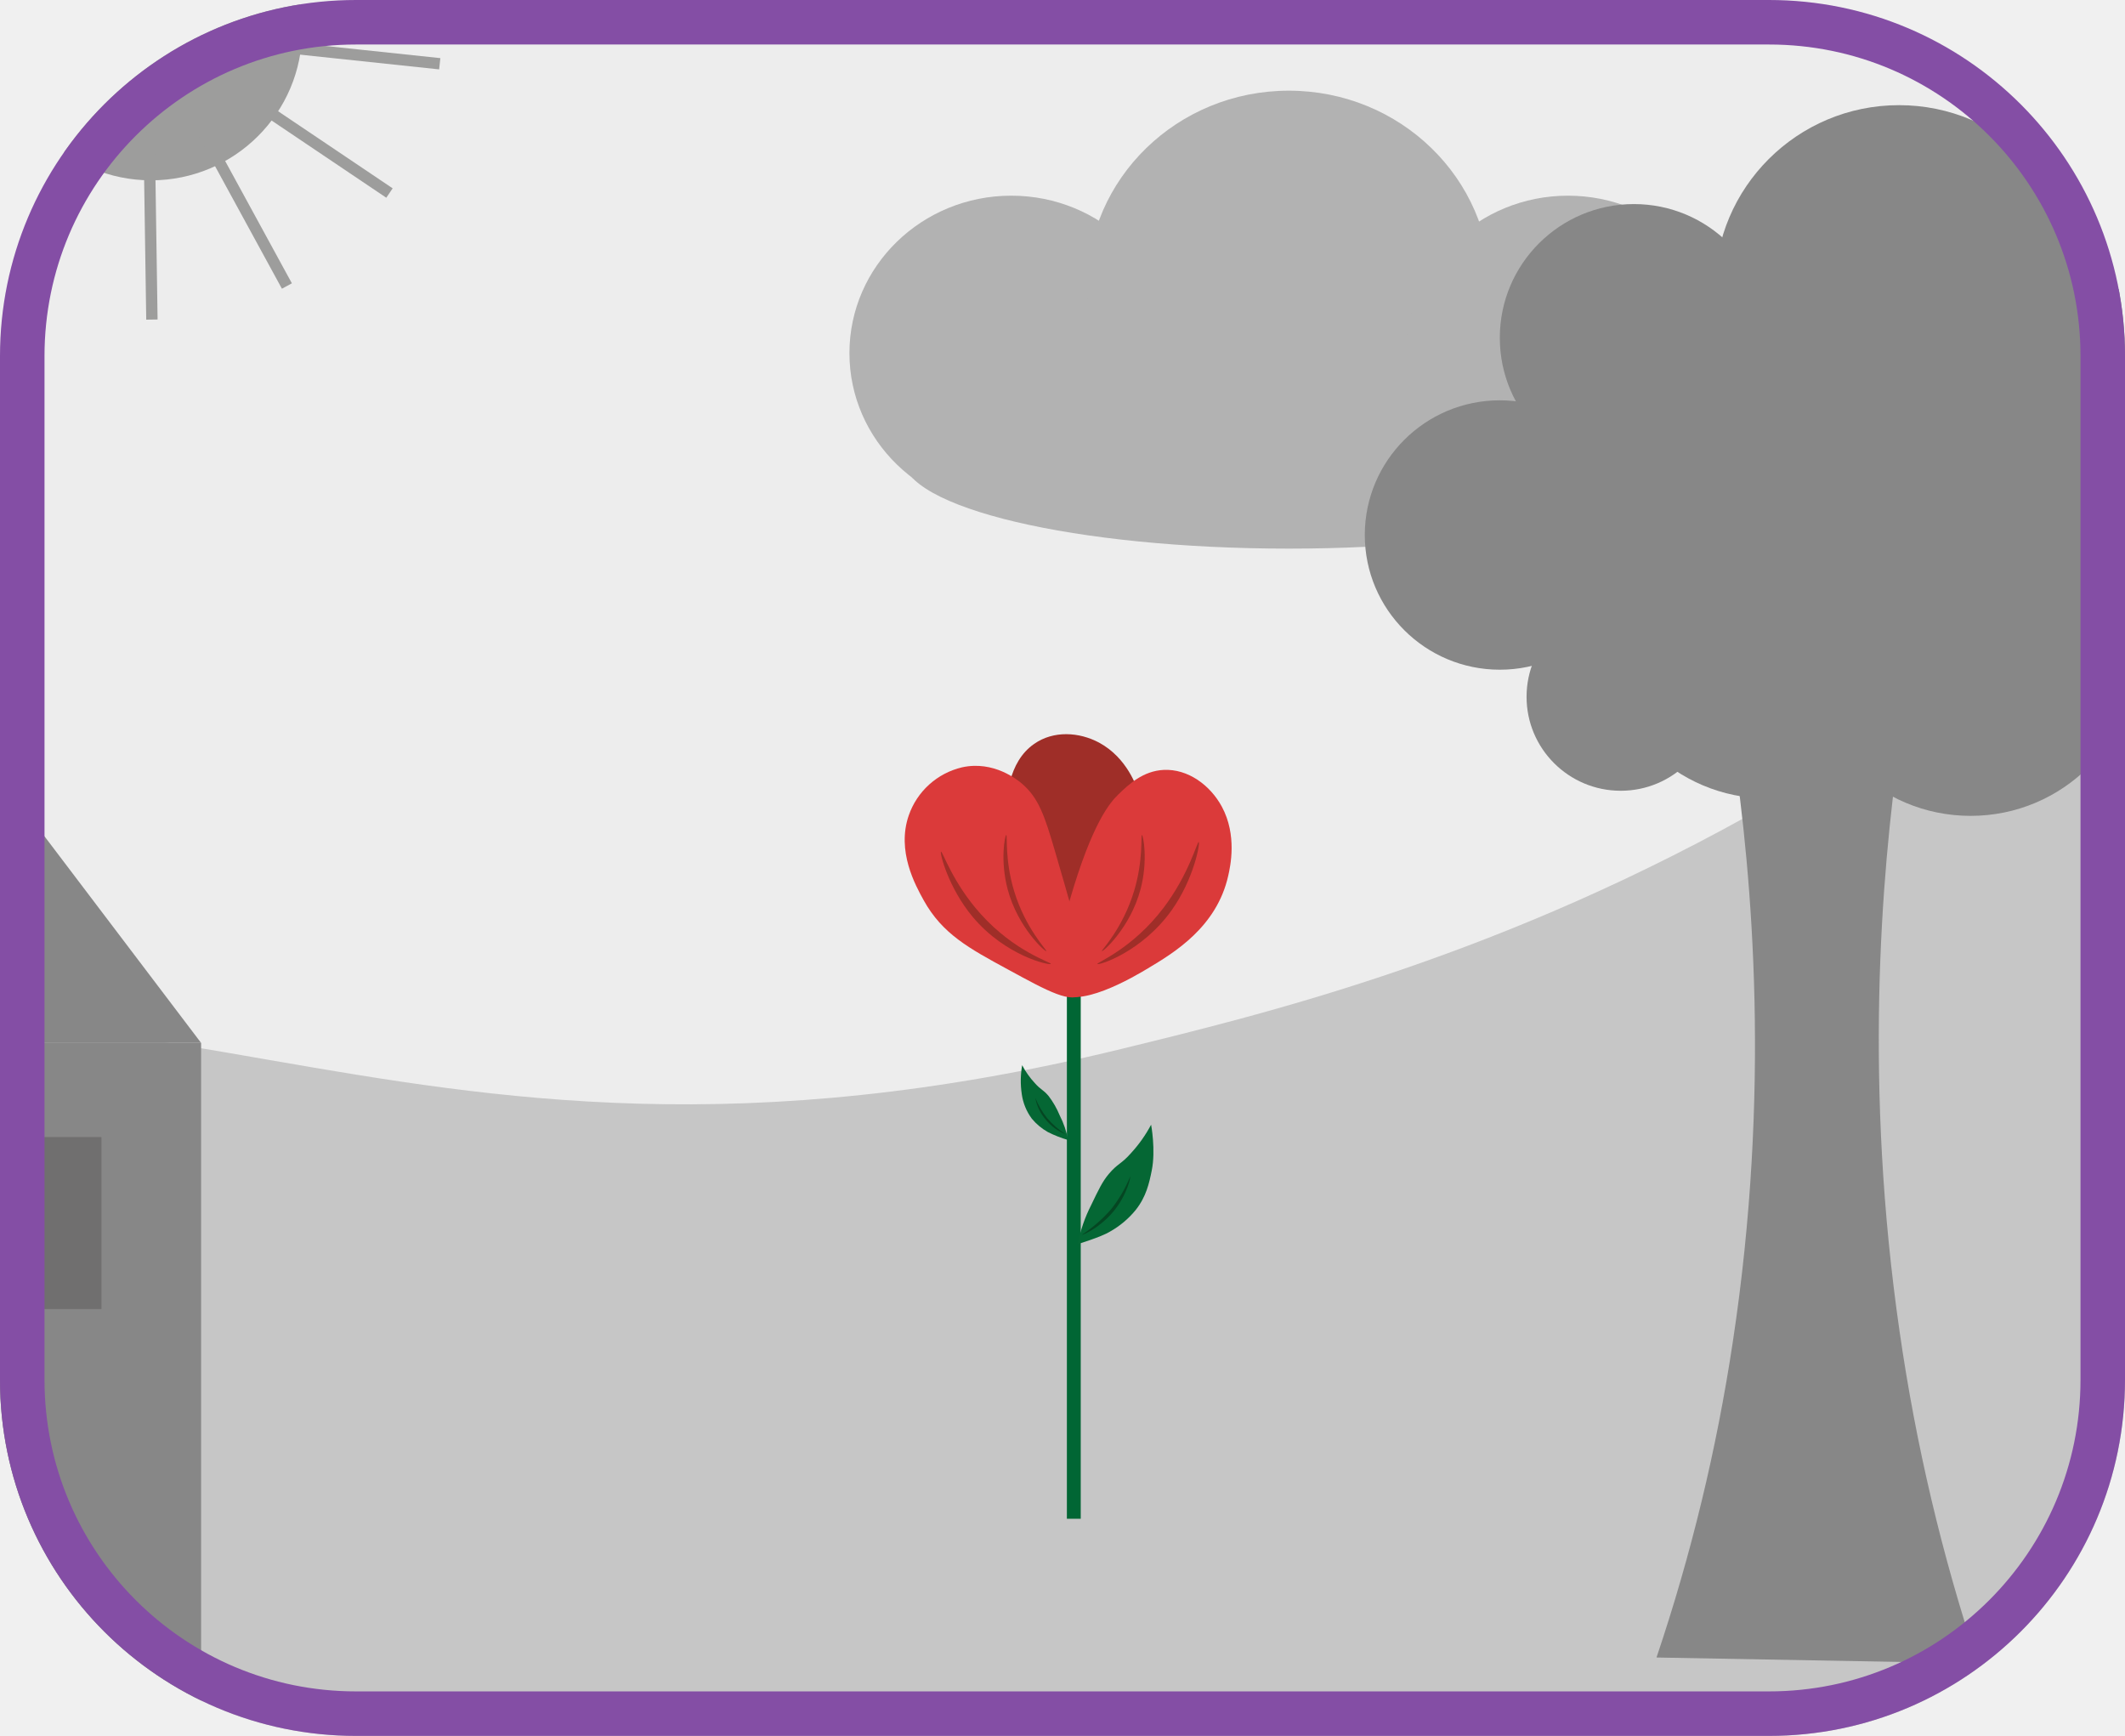
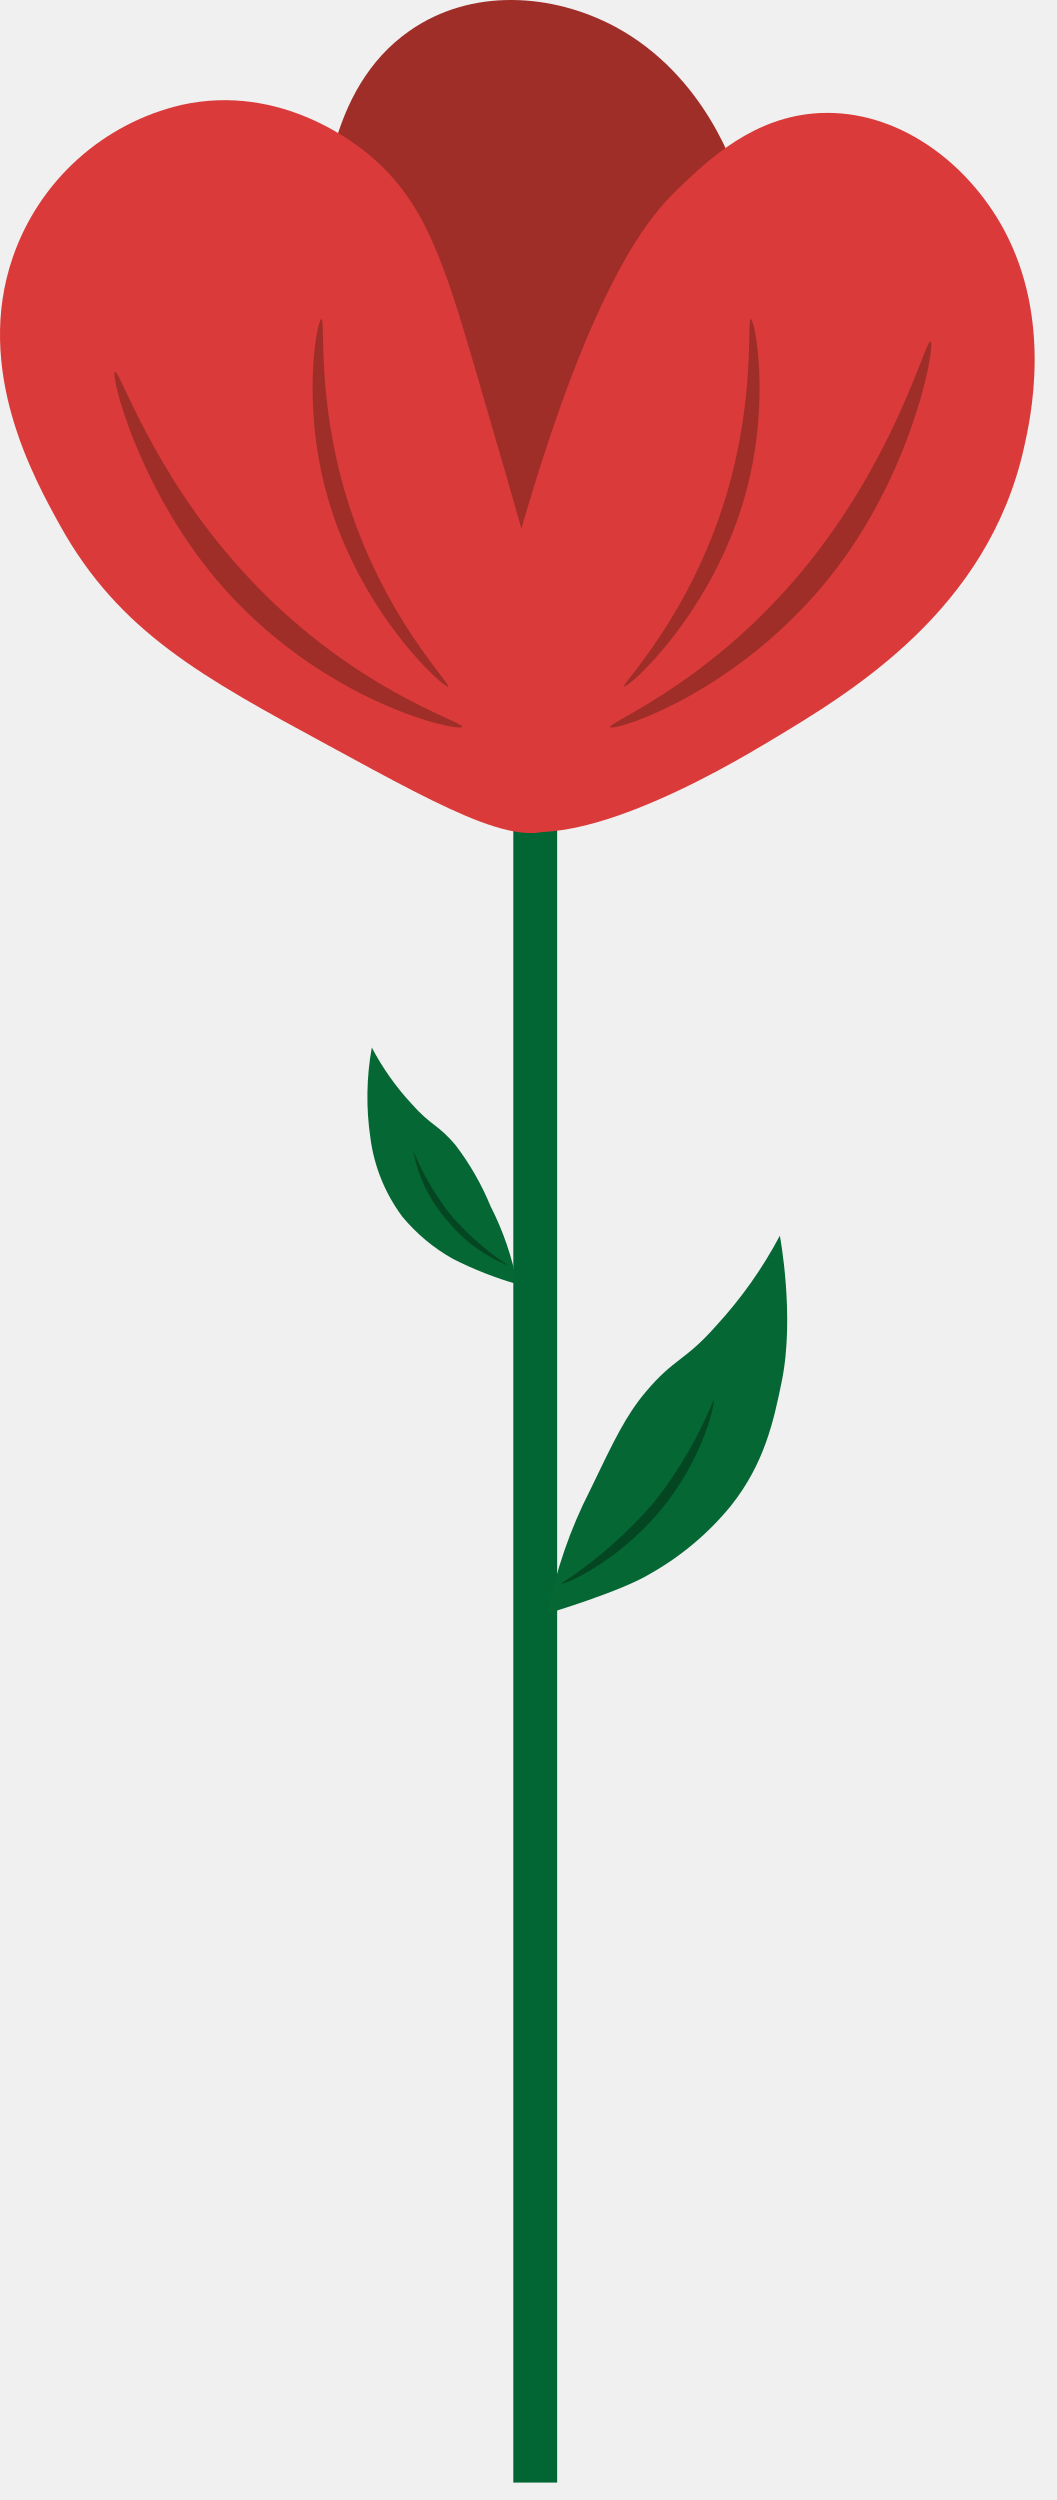
- <svg xmlns="http://www.w3.org/2000/svg" width="191" height="156" viewBox="0 0 191 156" fill="none">
-   <g clip-path="url(#clip0_63_149)">
-     <path d="M221.738 -32.06H-84.993V198.766H221.738V-32.06Z" fill="#EDEDED" />
-     <path d="M-105.01 154.44C-94.178 117.844 -52.897 101.55 -40.737 97.363C11.608 79.366 33.033 110.801 100.86 94.249C114.145 91.005 135.259 85.855 159.263 72.101C189.955 54.52 196.725 37.133 223.21 32.181C239.187 29.198 262.304 30.54 268.796 41.973C275.115 53.097 261.873 67.059 250.942 88.006C221.933 143.599 248.514 173.057 226.798 199.033C207.077 222.624 176.354 208.857 68.561 210.572C-36.022 212.241 -83.222 226.419 -101.747 199.657C-113.408 182.814 -106.642 159.952 -105.01 154.44Z" fill="#C6C6C6" />
-     <path d="M90.895 45.885C98.93 45.885 105.442 39.55 105.442 31.735C105.442 23.92 98.93 17.585 90.895 17.585C82.862 17.585 76.349 23.92 76.349 31.735C76.349 39.55 82.862 45.885 90.895 45.885Z" fill="#B2B2B2" />
-     <path d="M115.844 43.424C125.857 43.424 133.975 35.527 133.975 25.786C133.975 16.045 125.857 8.149 115.844 8.149C105.83 8.149 97.712 16.045 97.712 25.786C97.712 35.527 105.83 43.424 115.844 43.424Z" fill="#B2B2B2" />
-     <path d="M140.931 45.885C148.965 45.885 155.478 39.55 155.478 31.735C155.478 23.92 148.965 17.585 140.931 17.585C132.897 17.585 126.384 23.92 126.384 31.735C126.384 39.55 132.897 45.885 140.931 45.885Z" fill="#B2B2B2" />
-     <path d="M115.844 49.303C135.021 49.303 150.567 45.63 150.567 41.099C150.567 36.569 135.021 32.896 115.844 32.896C96.666 32.896 81.12 36.569 81.12 41.099C81.12 45.63 96.666 49.303 115.844 49.303Z" fill="#B2B2B2" />
-     <path d="M202.937 -10.717C202.937 -6.422 201.226 -2.303 198.182 0.734C195.137 3.771 191.008 5.477 186.702 5.477C165.167 4.623 165.172 -26.062 186.702 -26.911C191.008 -26.911 195.137 -25.205 198.182 -22.168C201.226 -19.131 202.937 -15.012 202.937 -10.717V-10.717Z" fill="#B2B2B2" />
-     <path d="M253.3 7.92332e-05C252.334 12.352 176.717 12.331 175.792 7.92332e-05C176.758 -12.352 252.373 -12.331 253.3 7.92332e-05Z" fill="#B2B2B2" />
-     <path d="M13.581 16.206C21.082 16.206 27.163 10.141 27.163 2.66C27.163 -4.822 21.082 -10.887 13.581 -10.887C6.081 -10.887 0 -4.822 0 2.66C0 10.141 6.081 16.206 13.581 16.206Z" fill="#9D9D9C" />
-     <path d="M8.673 10.507L1.051 25.538L1.962 25.997L9.584 10.966L8.673 10.507Z" fill="#9D9D9C" />
-     <path d="M5.542 7.282L-8.137 17.052L-7.546 17.876L6.134 8.107L5.542 7.282Z" fill="#9D9D9C" />
-     <path d="M4.319 3.085L-12.413 5.368L-12.274 6.377L4.458 4.093L4.319 3.085Z" fill="#9D9D9C" />
-     <path d="M37.797 -7.121L22.098 -0.911L22.474 0.034L38.173 -6.175L37.797 -7.121Z" fill="#9D9D9C" />
-     <path d="M22.786 3.445L22.678 4.457L39.472 6.235L39.579 5.224L22.786 3.445Z" fill="#9D9D9C" />
-     <path d="M21.276 7.492L20.705 8.337L34.721 17.77L35.293 16.925L21.276 7.492Z" fill="#9D9D9C" />
-     <path d="M18.162 10.665L17.266 11.152L25.339 25.946L26.235 25.46L18.162 10.665Z" fill="#9D9D9C" />
-     <path d="M13.911 11.869L12.891 11.884L13.144 28.727L14.164 28.712L13.911 11.869Z" fill="#9D9D9C" />
-     <path d="M18.077 93.725H-52.47V172.627H18.077V93.725Z" fill="#878787" />
-     <path d="M18.077 93.725L-17.197 47.199L-52.47 93.725" fill="#878787" />
-     <path d="M9.118 102.184H-6.381V117.643H9.118V102.184Z" fill="#706F6F" />
-     <path d="M170.742 66.961H155.749C157.545 79.075 159.15 98.188 155.749 120.588C154.3 130.226 152.005 139.718 148.89 148.955L177.779 149.481C174.552 139.777 172.198 129.806 170.744 119.686C167.563 97.728 169.031 79.017 170.742 66.961Z" fill="#878787" />
-     <path d="M134.807 60.184C141.509 60.184 146.943 54.765 146.943 48.08C146.943 41.395 141.509 35.975 134.807 35.975C128.105 35.975 122.671 41.395 122.671 48.08C122.671 54.765 128.105 60.184 134.807 60.184Z" fill="#878787" />
-     <path d="M146.855 42.373C153.509 42.373 158.902 36.993 158.902 30.356C158.902 23.72 153.509 18.339 146.855 18.339C140.201 18.339 134.807 23.72 134.807 30.356C134.807 36.993 140.201 42.373 146.855 42.373Z" fill="#878787" />
-     <path d="M170.69 42.469C179.831 42.469 187.241 35.078 187.241 25.96C187.241 16.842 179.831 9.45 170.69 9.45C161.548 9.45 154.138 16.842 154.138 25.96C154.138 35.078 161.548 42.469 170.69 42.469Z" fill="#878787" />
-     <path d="M198.793 44.724C203.097 40.431 203.097 33.471 198.793 29.178C194.489 24.886 187.511 24.886 183.208 29.178C178.904 33.471 178.904 40.431 183.208 44.724C187.511 49.017 194.489 49.017 198.793 44.724Z" fill="#878787" />
-     <path d="M192.104 60.514C196.778 60.514 200.568 56.735 200.568 52.072C200.568 47.41 196.778 43.631 192.104 43.631C187.43 43.631 183.641 47.41 183.641 52.072C183.641 56.735 187.43 60.514 192.104 60.514Z" fill="#878787" />
-     <path d="M177.123 73.319C185.396 73.319 192.103 66.629 192.103 58.377C192.103 50.126 185.396 43.436 177.123 43.436C168.85 43.436 162.144 50.126 162.144 58.377C162.144 66.629 168.85 73.319 177.123 73.319Z" fill="#878787" />
-     <path d="M145.675 71.063C150.349 71.063 154.138 67.283 154.138 62.621C154.138 57.959 150.349 54.179 145.675 54.179C141.001 54.179 137.211 57.959 137.211 62.621C137.211 67.283 141.001 71.063 145.675 71.063Z" fill="#878787" />
-     <path d="M158.902 71.756C167.175 71.756 173.882 65.066 173.882 56.814C173.882 48.562 167.175 41.873 158.902 41.873C150.629 41.873 143.923 48.562 143.923 56.814C143.923 65.066 150.629 71.756 158.902 71.756Z" fill="#878787" />
-     <path d="M155.71 58.034C163.983 58.034 170.69 51.344 170.69 43.092C170.69 34.841 163.983 28.151 155.71 28.151C147.437 28.151 140.73 34.841 140.73 43.092C140.73 51.344 147.437 58.034 155.71 58.034Z" fill="#878787" />
-     <path d="M176.021 61.339C184.294 61.339 191 54.649 191 46.397C191 38.146 184.294 31.456 176.021 31.456C167.748 31.456 161.041 38.146 161.041 46.397C161.041 54.649 167.748 61.339 176.021 61.339Z" fill="#878787" />
-     <path d="M96.008 102.45C95.861 101.68 95.605 100.934 95.249 100.235C94.994 99.617 94.661 99.035 94.257 98.503C93.75 97.9 93.569 97.963 93.013 97.335C92.564 96.852 92.181 96.312 91.875 95.728C91.722 96.582 91.71 97.456 91.838 98.314C91.947 99.117 92.258 99.88 92.742 100.531C93.145 101.018 93.635 101.426 94.186 101.735C94.77 102.03 95.38 102.269 96.008 102.45Z" fill="#056734" />
-     <path d="M95.76 101.924C95.149 101.522 94.596 101.038 94.119 100.484C93.679 99.929 93.32 99.315 93.053 98.659C93.185 99.391 93.516 100.073 94.008 100.631C94.471 101.205 95.074 101.651 95.76 101.924V101.924Z" fill="#054622" />
-     <path d="M97.139 88.728H95.894V136.484H97.139V88.728Z" fill="#016634" />
-     <path d="M97.723 88.728C96.457 88.774 95.358 86.623 93.423 82.815C91.539 79.118 90.28 76.641 90.396 73.341C90.447 71.835 90.572 68.501 92.953 66.851C94.698 65.631 96.999 65.781 98.793 66.74C101.337 68.115 102.199 70.784 102.345 71.282C102.92 73.189 102.584 74.727 101.818 77.65C99.869 85.004 98.875 88.684 97.723 88.728Z" fill="#9F2E28" />
-     <path d="M94.909 88.957C96.575 90.99 102.067 87.692 103.186 87.018C105.536 85.615 109.366 83.306 110.397 78.696C110.585 77.861 111.21 75.059 109.822 72.491C108.767 70.545 106.767 69.086 104.597 69.189C102.739 69.279 101.45 70.491 100.539 71.375C99.835 72.057 98.205 73.813 96.142 80.929C94.782 85.622 94.118 87.99 94.909 88.957Z" fill="#DB3A3A" />
-     <path d="M97.352 89.293C96.327 90.248 94.255 89.118 90.632 87.142C87.072 85.213 84.698 83.923 83.023 80.904C82.262 79.527 80.578 76.476 81.679 73.285C82.046 72.219 82.678 71.262 83.516 70.505C84.354 69.748 85.371 69.216 86.472 68.957C89.32 68.329 91.471 70.094 91.859 70.426C93.356 71.71 93.9 73.322 94.819 76.478C97.143 84.434 98.286 88.428 97.352 89.293Z" fill="#DB3A3A" />
-     <path d="M98.638 86.629C98.715 86.781 102.628 85.576 105.321 81.785C107.338 78.941 107.883 75.741 107.746 75.671C107.609 75.601 106.867 78.58 104.566 81.603C101.786 85.269 98.578 86.486 98.638 86.629Z" fill="#9F2E28" />
-     <path d="M94.447 86.621C94.382 86.783 90.402 85.939 87.438 82.411C85.222 79.759 84.448 76.622 84.578 76.538C84.709 76.454 85.634 79.357 88.161 82.151C91.225 85.551 94.496 86.472 94.447 86.621Z" fill="#9F2E28" />
-     <path d="M99.037 85.476C99.132 85.551 101.597 83.371 102.514 79.917C103.203 77.329 102.755 75.04 102.638 75.04C102.522 75.04 102.783 77.259 101.935 80.069C100.906 83.48 98.957 85.418 99.037 85.476Z" fill="#9F2E28" />
-     <path d="M94.044 85.476C93.952 85.551 91.487 83.371 90.57 79.917C89.879 77.329 90.326 75.04 90.445 75.04C90.565 75.04 90.301 77.259 91.149 80.069C92.18 83.48 94.148 85.418 94.044 85.476Z" fill="#9F2E28" />
-     <path d="M96.867 111.801C97.104 110.58 97.512 109.399 98.079 108.292C98.749 106.901 99.083 106.187 99.661 105.501C100.472 104.54 100.764 104.64 101.647 103.638C102.361 102.864 102.972 102.002 103.464 101.072C103.464 101.072 103.895 103.352 103.52 105.198C103.292 106.324 103.031 107.536 102.08 108.736C101.44 109.521 100.659 110.179 99.776 110.676C98.949 111.18 96.867 111.801 96.867 111.801Z" fill="#056734" />
-     <path d="M97.261 110.95C98.238 110.308 99.121 109.534 99.885 108.65C100.585 107.764 101.156 106.783 101.582 105.738C101.644 105.764 101.304 107.408 100.055 108.896C98.807 110.383 97.298 111.01 97.261 110.95Z" fill="#054622" />
-   </g>
-   <rect x="2" y="2" width="187" height="152" rx="30" stroke="#844EA5" stroke-width="4" />
-   <defs>
-     <clipPath id="clip0_63_149">
-       <rect width="191" height="156" rx="32" fill="white" />
-     </clipPath>
-   </defs>
+ <svg xmlns="http://www.w3.org/2000/svg" width="30" height="71" viewBox="0 0 30 71" fill="none">
+   <path d="M14.692 36.472C14.544 35.702 14.289 34.956 13.932 34.257C13.678 33.639 13.345 33.057 12.94 32.525C12.434 31.922 12.253 31.985 11.697 31.357C11.248 30.874 10.865 30.333 10.559 29.75C10.406 30.604 10.393 31.477 10.522 32.336C10.63 33.139 10.941 33.902 11.426 34.553C11.829 35.04 12.318 35.448 12.87 35.756C13.454 36.051 14.064 36.291 14.692 36.472Z" fill="#056734" />
+   <path d="M14.444 35.946C13.832 35.544 13.28 35.059 12.803 34.506C12.363 33.951 12.004 33.337 11.737 32.681C11.869 33.413 12.199 34.095 12.692 34.653C13.155 35.227 13.758 35.672 14.444 35.946Z" fill="#054622" />
+   <path d="M15.823 22.75H14.578V70.505H15.823V22.75Z" fill="#016634" />
+   <path d="M16.407 22.75C15.14 22.796 14.041 20.645 12.107 16.836C10.223 13.14 8.964 10.663 9.08 7.363C9.131 5.856 9.256 2.523 11.637 0.872C13.382 -0.347 15.682 -0.198 17.476 0.762C20.021 2.137 20.883 4.805 21.029 5.304C21.604 7.211 21.268 8.749 20.501 11.672C18.552 19.026 17.559 22.706 16.407 22.75Z" fill="#9F2E28" />
+   <path d="M13.593 22.978C15.258 25.011 20.751 21.713 21.87 21.04C24.219 19.636 28.05 17.328 29.081 12.717C29.269 11.882 29.893 9.081 28.506 6.512C27.45 4.567 25.45 3.107 23.28 3.211C21.423 3.3 20.134 4.513 19.223 5.397C18.519 6.079 16.889 7.835 14.826 14.951C13.466 19.643 12.801 22.012 13.593 22.978Z" fill="#DB3A3A" />
+   <path d="M16.035 23.315C15.01 24.269 12.938 23.14 9.315 21.164C5.755 19.235 3.381 17.945 1.707 14.926C0.945 13.549 -0.738 10.498 0.363 7.307C0.73 6.24 1.362 5.284 2.2 4.527C3.038 3.77 4.055 3.237 5.156 2.979C8.003 2.351 10.154 4.116 10.543 4.448C12.04 5.732 12.583 7.344 13.503 10.5C15.826 18.456 16.97 22.45 16.035 23.315Z" fill="#DB3A3A" />
+   <path d="M17.321 20.65C17.398 20.803 21.312 19.598 24.005 15.807C26.022 12.963 26.567 9.763 26.43 9.693C26.293 9.623 25.55 12.602 23.25 15.624C20.469 19.291 17.261 20.508 17.321 20.65Z" fill="#9F2E28" />
+   <path d="M13.13 20.643C13.065 20.805 9.085 19.961 6.122 16.433C3.906 13.78 3.132 10.644 3.262 10.559C3.392 10.475 4.317 13.379 6.845 16.173C9.908 19.573 13.18 20.494 13.13 20.643Z" fill="#9F2E28" />
+   <path d="M17.72 19.498C17.815 19.573 20.281 17.392 21.197 13.938C21.887 11.351 21.438 9.061 21.322 9.061C21.206 9.061 21.466 11.281 20.619 14.091C19.59 17.501 17.641 19.44 17.72 19.498Z" fill="#9F2E28" />
+   <path d="M12.727 19.498C12.636 19.573 10.17 17.392 9.254 13.938C8.563 11.351 9.009 9.061 9.129 9.061C9.248 9.061 8.985 11.281 9.832 14.091C10.863 17.501 12.831 19.44 12.727 19.498Z" fill="#9F2E28" />
+   <path d="M15.55 45.822C15.788 44.602 16.195 43.421 16.762 42.314C17.432 40.923 17.766 40.209 18.345 39.523C19.156 38.562 19.448 38.661 20.331 37.66C21.045 36.886 21.655 36.023 22.148 35.093C22.148 35.093 22.578 37.374 22.204 39.219C21.975 40.346 21.715 41.558 20.763 42.758C20.124 43.543 19.342 44.201 18.459 44.698C17.633 45.202 15.55 45.822 15.55 45.822Z" fill="#056734" />
+   <path d="M15.944 44.972C16.922 44.33 17.805 43.556 18.568 42.672C19.269 41.785 19.84 40.805 20.266 39.76C20.327 39.786 19.988 41.43 18.739 42.917C17.49 44.405 15.981 45.031 15.944 44.972Z" fill="#054622" />
</svg>
